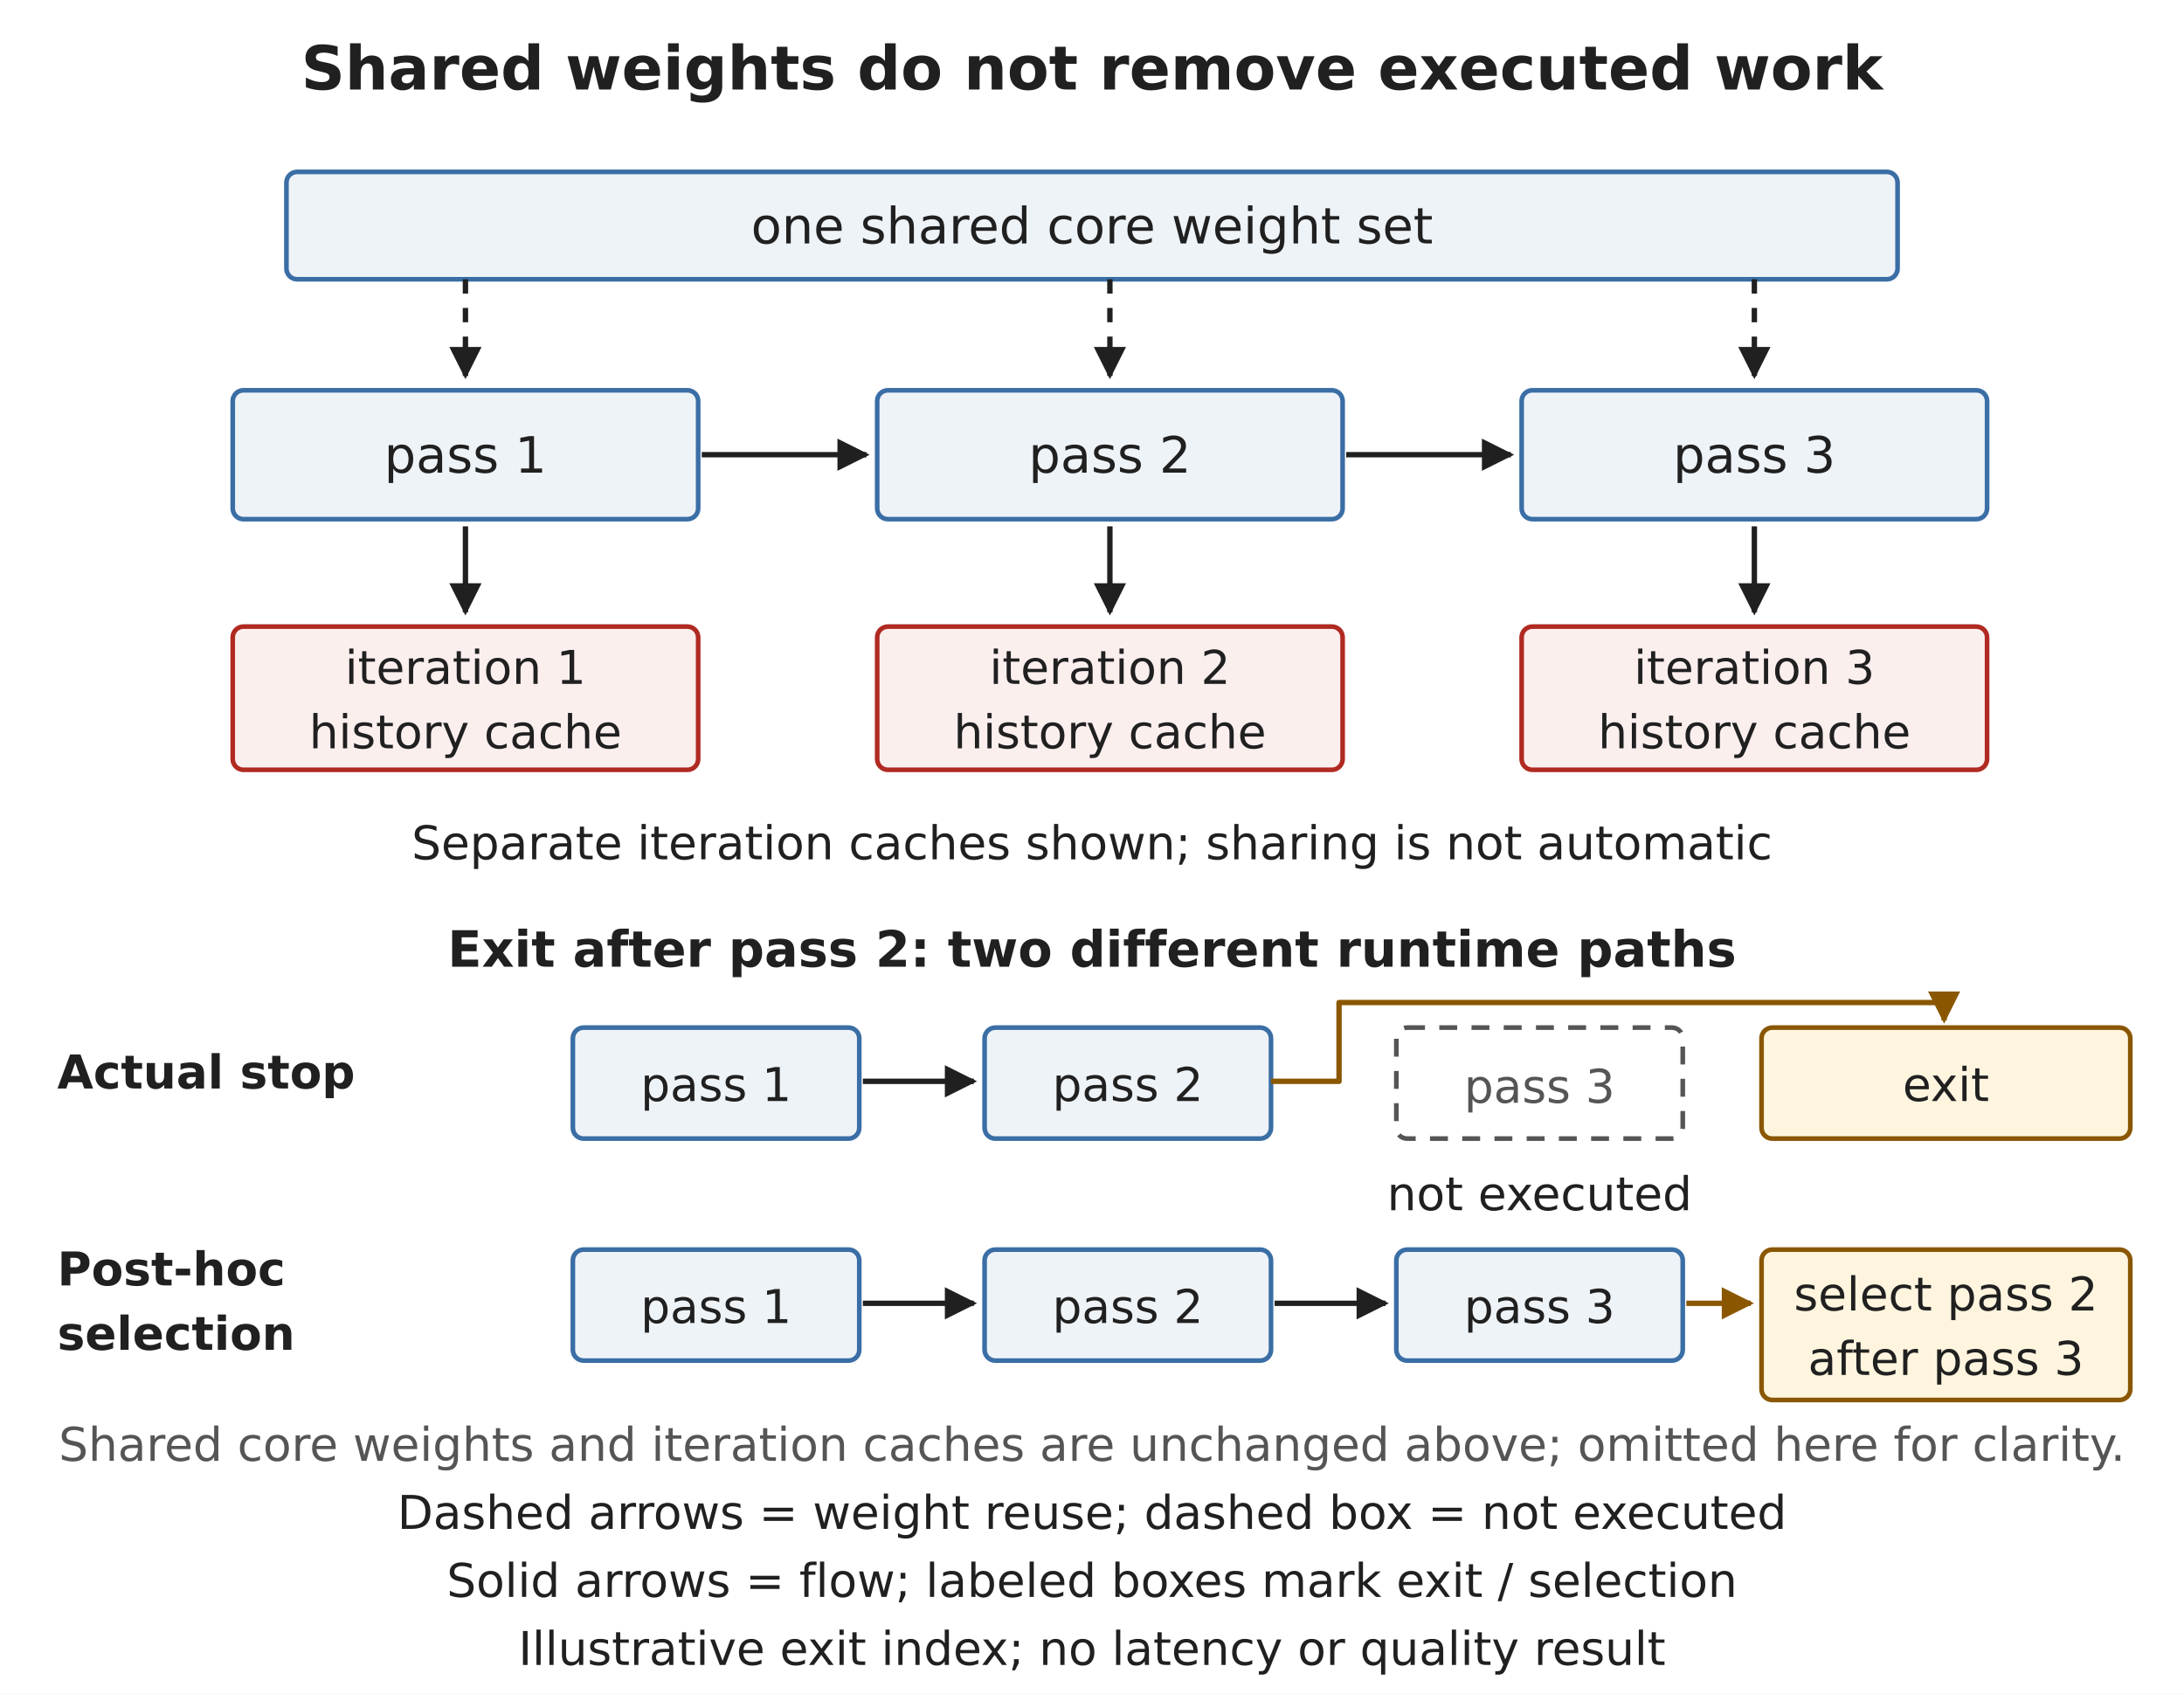
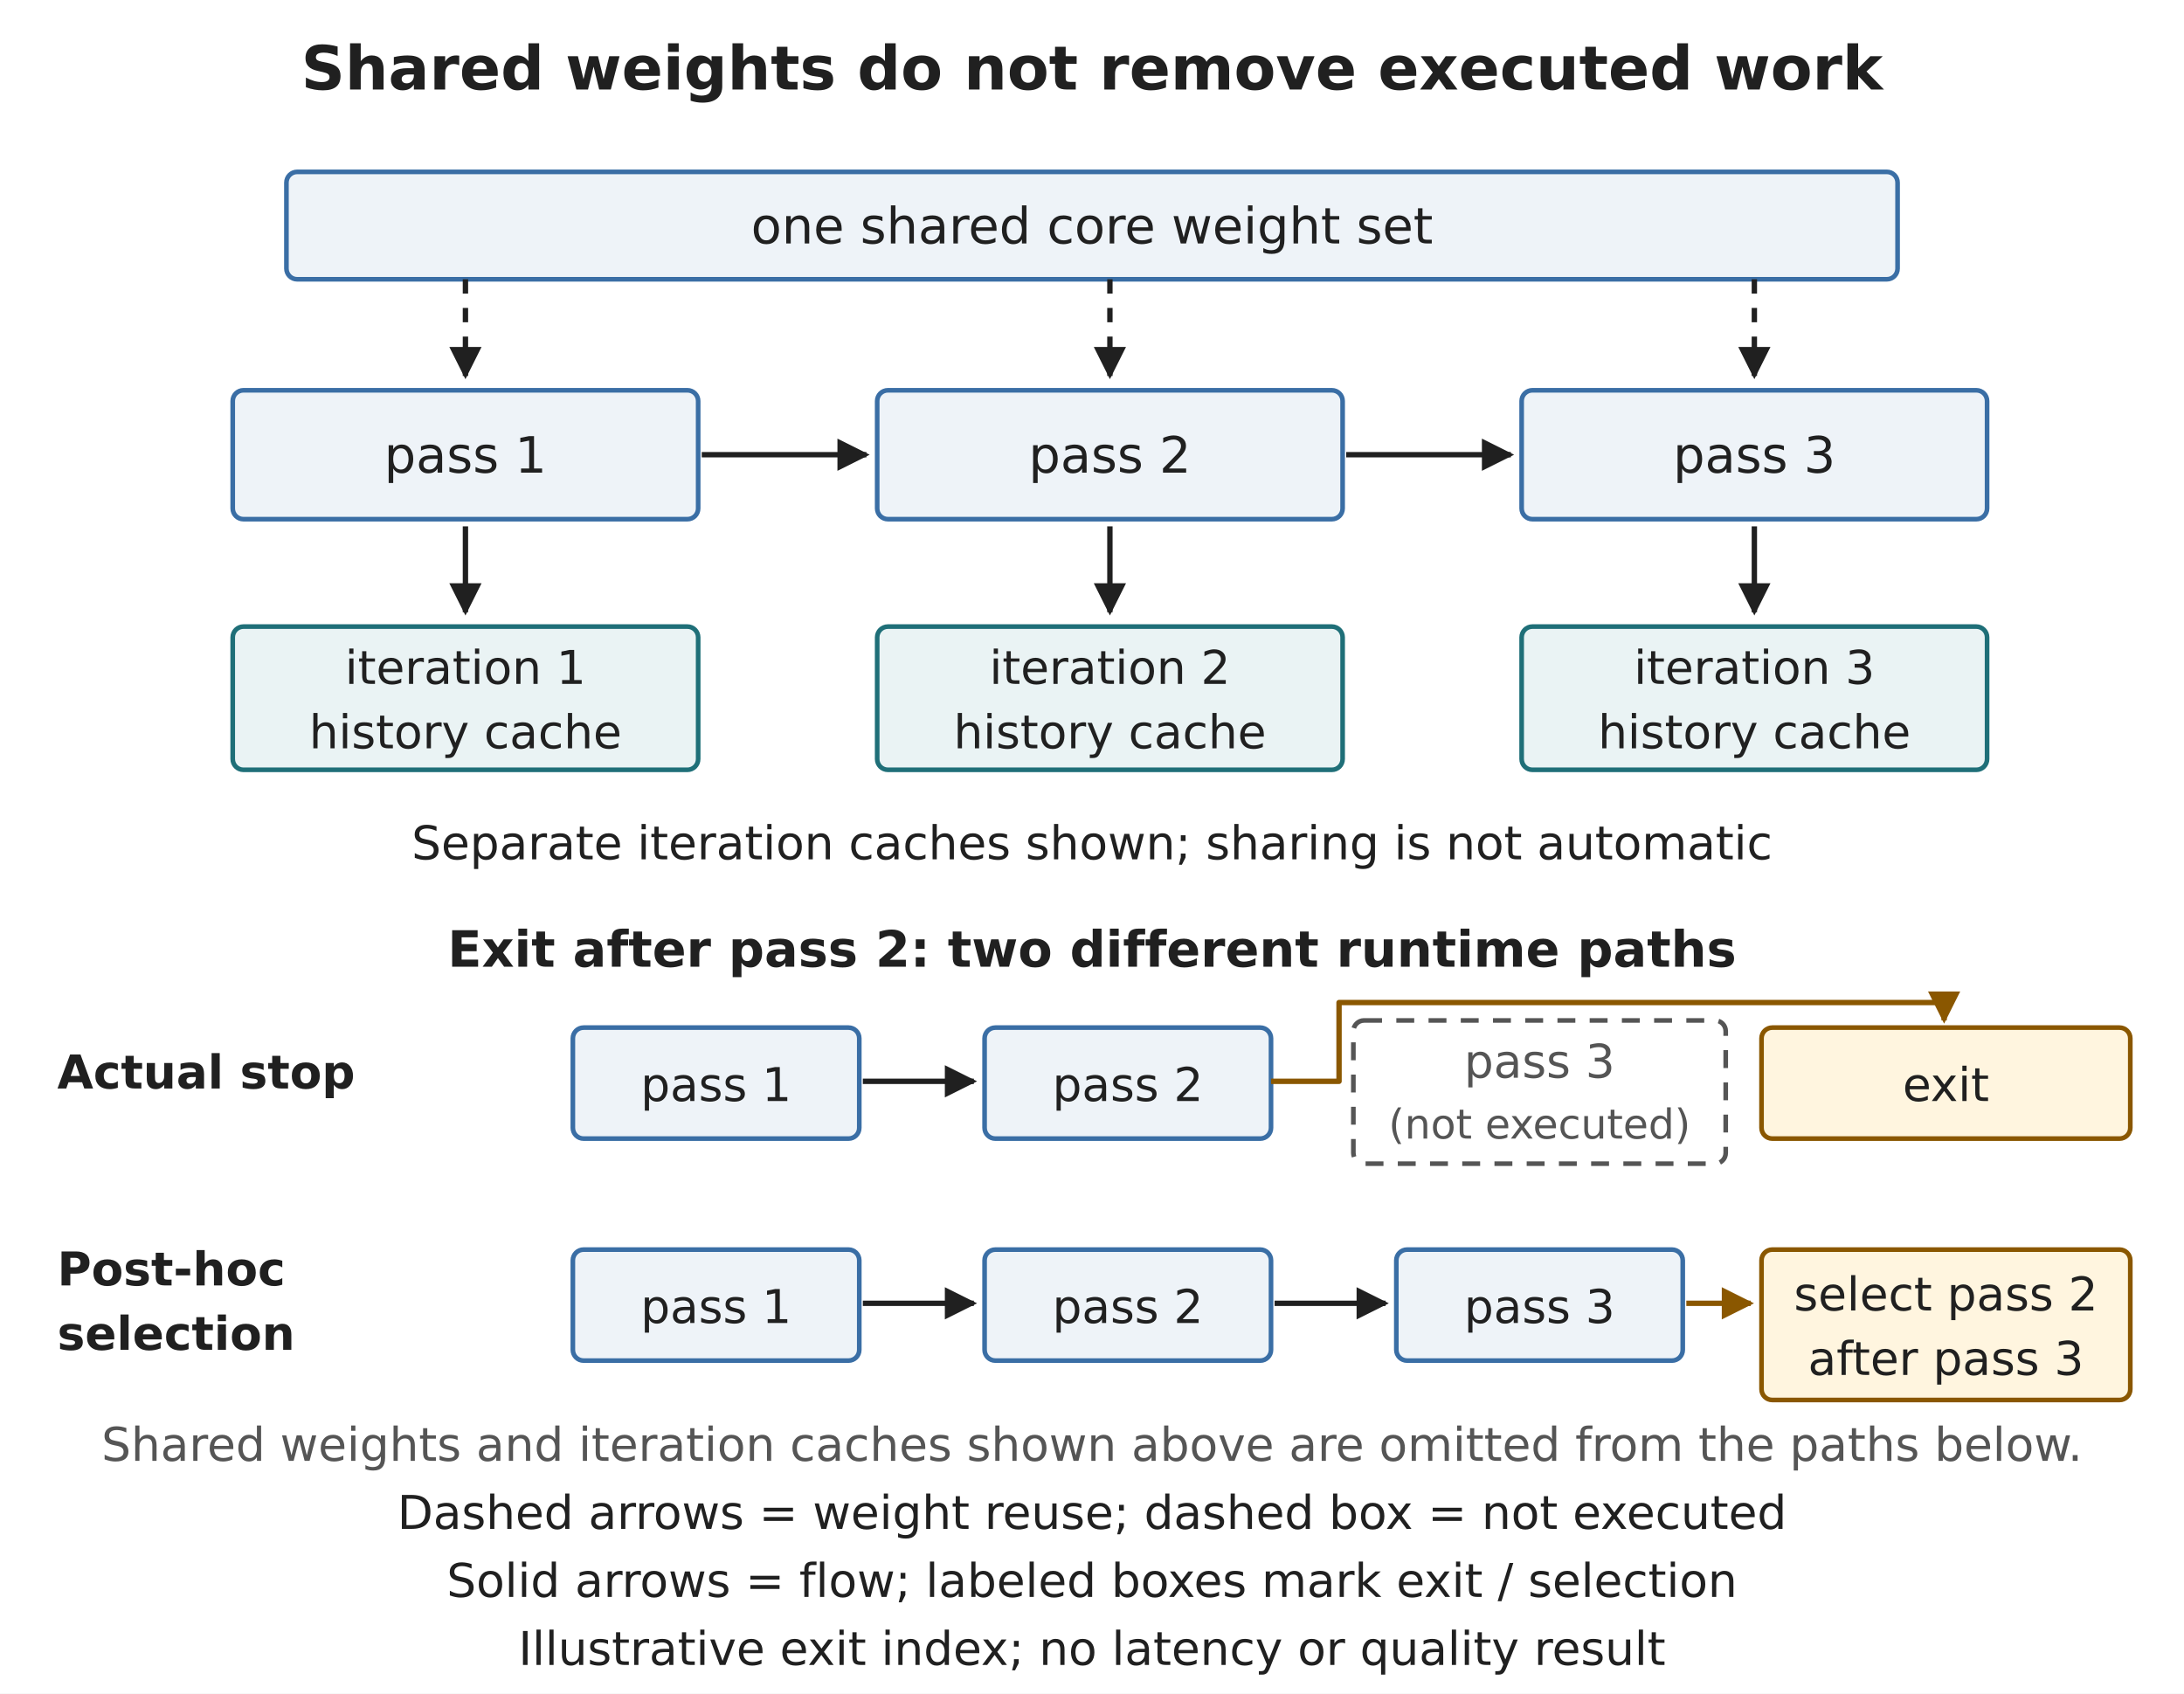
<svg xmlns="http://www.w3.org/2000/svg" width="6.1in" height="4.73in" viewBox="0 0 610 473" role="img" aria-labelledby="title desc">
  <defs>
    <marker id="arrow" viewBox="0 0 10 10" refX="9" refY="5" markerWidth="6" markerHeight="6" orient="auto-start-reverse">
      <path d="M 0 0 L 10 5 L 0 10 z" fill="context-stroke" />
    </marker>
  </defs>
  <rect width="610" height="473" fill="white" />
  <g font-family="DejaVu Sans">
    <text x="305" y="25" font-size="17" font-weight="bold" text-anchor="middle" fill="#202020">Shared weights do not remove executed work</text>
    <rect x="80" y="48" width="450" height="30" rx="3" fill="#eef3f8" stroke="#3a6ea5" stroke-width="1.3" />
    <text x="305.0" y="68.0" font-size="14" font-weight="normal" text-anchor="middle" fill="#202020">one shared core weight set</text>
    <polyline points="130,78 130,105" fill="none" stroke="#202020" stroke-width="1.5" stroke-linejoin="round" marker-end="url(#arrow)" stroke-dasharray="4 4" />
    <rect x="65" y="109" width="130" height="36" rx="3" fill="#eef3f8" stroke="#3a6ea5" stroke-width="1.3" />
    <text x="130.0" y="132.0" font-size="14" font-weight="normal" text-anchor="middle" fill="#202020">pass 1</text>
    <polyline points="196,127 242,127" fill="none" stroke="#202020" stroke-width="1.5" stroke-linejoin="round" marker-end="url(#arrow)" />
    <polyline points="130,147 130,171" fill="none" stroke="#202020" stroke-width="1.5" stroke-linejoin="round" marker-end="url(#arrow)" />
-     <rect x="65" y="175" width="130" height="40" rx="3" fill="#fbefee" stroke="#b02a22" stroke-width="1.3" />
+     <rect x="65" y="175" width="130" height="40" rx="3" fill="#eaf3f4" stroke="#1f6f78" stroke-width="1.3" />
    <text x="130.0" y="191.0" font-size="13" font-weight="normal" text-anchor="middle" fill="#202020">iteration 1</text>
    <text x="130.0" y="209.0" font-size="13" font-weight="normal" text-anchor="middle" fill="#202020">history cache</text>
    <polyline points="310,78 310,105" fill="none" stroke="#202020" stroke-width="1.5" stroke-linejoin="round" marker-end="url(#arrow)" stroke-dasharray="4 4" />
    <rect x="245" y="109" width="130" height="36" rx="3" fill="#eef3f8" stroke="#3a6ea5" stroke-width="1.3" />
    <text x="310.0" y="132.0" font-size="14" font-weight="normal" text-anchor="middle" fill="#202020">pass 2</text>
    <polyline points="376,127 422,127" fill="none" stroke="#202020" stroke-width="1.5" stroke-linejoin="round" marker-end="url(#arrow)" />
    <polyline points="310,147 310,171" fill="none" stroke="#202020" stroke-width="1.5" stroke-linejoin="round" marker-end="url(#arrow)" />
-     <rect x="245" y="175" width="130" height="40" rx="3" fill="#fbefee" stroke="#b02a22" stroke-width="1.3" />
+     <rect x="245" y="175" width="130" height="40" rx="3" fill="#eaf3f4" stroke="#1f6f78" stroke-width="1.3" />
    <text x="310.0" y="191.0" font-size="13" font-weight="normal" text-anchor="middle" fill="#202020">iteration 2</text>
    <text x="310.0" y="209.0" font-size="13" font-weight="normal" text-anchor="middle" fill="#202020">history cache</text>
    <polyline points="490,78 490,105" fill="none" stroke="#202020" stroke-width="1.5" stroke-linejoin="round" marker-end="url(#arrow)" stroke-dasharray="4 4" />
    <rect x="425" y="109" width="130" height="36" rx="3" fill="#eef3f8" stroke="#3a6ea5" stroke-width="1.3" />
    <text x="490.0" y="132.0" font-size="14" font-weight="normal" text-anchor="middle" fill="#202020">pass 3</text>
    <polyline points="490,147 490,171" fill="none" stroke="#202020" stroke-width="1.5" stroke-linejoin="round" marker-end="url(#arrow)" />
-     <rect x="425" y="175" width="130" height="40" rx="3" fill="#fbefee" stroke="#b02a22" stroke-width="1.3" />
+     <rect x="425" y="175" width="130" height="40" rx="3" fill="#eaf3f4" stroke="#1f6f78" stroke-width="1.3" />
    <text x="490.0" y="191.0" font-size="13" font-weight="normal" text-anchor="middle" fill="#202020">iteration 3</text>
    <text x="490.0" y="209.0" font-size="13" font-weight="normal" text-anchor="middle" fill="#202020">history cache</text>
    <text x="305" y="240" font-size="13" font-weight="normal" text-anchor="middle" fill="#202020">Separate iteration caches shown; sharing is not automatic</text>
    <text x="305" y="270" font-size="14" font-weight="bold" text-anchor="middle" fill="#202020">Exit after pass 2: two different runtime paths</text>
    <text x="16" y="304" font-size="13" font-weight="bold" text-anchor="start" fill="#202020">Actual stop</text>
    <text x="16" y="359" font-size="13" font-weight="bold" text-anchor="start" fill="#202020">Post-hoc</text>
    <text x="16" y="377" font-size="13" font-weight="bold" text-anchor="start" fill="#202020">selection</text>
    <rect x="160" y="287" width="80" height="31" rx="3" fill="#eef3f8" stroke="#3a6ea5" stroke-width="1.3" />
    <text x="200.0" y="307.5" font-size="13" font-weight="normal" text-anchor="middle" fill="#202020">pass 1</text>
    <rect x="275" y="287" width="80" height="31" rx="3" fill="#eef3f8" stroke="#3a6ea5" stroke-width="1.3" />
    <text x="315.0" y="307.5" font-size="13" font-weight="normal" text-anchor="middle" fill="#202020">pass 2</text>
-     <rect x="390" y="287" width="80" height="31" rx="3" fill="white" stroke="#555555" stroke-width="1.3" stroke-dasharray="5 4" />
-     <text x="430" y="308" font-size="13" font-weight="normal" text-anchor="middle" fill="#555555">pass 3</text>
+     <rect x="378" y="285" width="104" height="40" rx="3" fill="white" stroke="#555555" stroke-width="1.3" stroke-dasharray="5 4" />
+     <text x="430" y="301" font-size="13" font-weight="normal" text-anchor="middle" fill="#555555">pass 3</text>
+     <text x="430" y="318" font-size="11.5" font-weight="normal" text-anchor="middle" fill="#555555">(not executed)</text>
    <polyline points="241,302 272,302" fill="none" stroke="#202020" stroke-width="1.5" stroke-linejoin="round" marker-end="url(#arrow)" />
    <rect x="160" y="349" width="80" height="31" rx="3" fill="#eef3f8" stroke="#3a6ea5" stroke-width="1.3" />
    <text x="200.0" y="369.5" font-size="13" font-weight="normal" text-anchor="middle" fill="#202020">pass 1</text>
    <rect x="275" y="349" width="80" height="31" rx="3" fill="#eef3f8" stroke="#3a6ea5" stroke-width="1.3" />
    <text x="315.0" y="369.5" font-size="13" font-weight="normal" text-anchor="middle" fill="#202020">pass 2</text>
    <rect x="390" y="349" width="80" height="31" rx="3" fill="#eef3f8" stroke="#3a6ea5" stroke-width="1.3" />
    <text x="430.0" y="369.5" font-size="13" font-weight="normal" text-anchor="middle" fill="#202020">pass 3</text>
    <polyline points="241,364 272,364" fill="none" stroke="#202020" stroke-width="1.5" stroke-linejoin="round" marker-end="url(#arrow)" />
    <polyline points="356,364 387,364" fill="none" stroke="#202020" stroke-width="1.5" stroke-linejoin="round" marker-end="url(#arrow)" />
-     <text x="430" y="338" font-size="13" font-weight="normal" text-anchor="middle" fill="#202020">not executed</text>
    <rect x="492" y="287" width="103" height="31" rx="3" fill="#fff5df" stroke="#8a5700" stroke-width="1.3" />
    <text x="543.5" y="307.5" font-size="13" font-weight="normal" text-anchor="middle" fill="#202020">exit</text>
    <polyline points="355,302 374,302 374,280 543,280 543,285" fill="none" stroke="#8a5700" stroke-width="1.5" stroke-linejoin="round" marker-end="url(#arrow)" />
    <rect x="492" y="349" width="103" height="42" rx="3" fill="#fff5df" stroke="#8a5700" stroke-width="1.3" />
    <text x="543.5" y="366.0" font-size="13" font-weight="normal" text-anchor="middle" fill="#202020">select pass 2</text>
    <text x="543.5" y="384.0" font-size="13" font-weight="normal" text-anchor="middle" fill="#202020">after pass 3</text>
    <polyline points="471,364 489,364" fill="none" stroke="#8a5700" stroke-width="1.5" stroke-linejoin="round" marker-end="url(#arrow)" />
-     <text x="305" y="408" font-size="13" font-weight="normal" text-anchor="middle" fill="#555555">Shared core weights and iteration caches are unchanged above; omitted here for clarity.</text>
+     <text x="305" y="408" font-size="13" font-weight="normal" text-anchor="middle" fill="#555555">Shared weights and iteration caches shown above are omitted from the paths below.</text>
    <text x="305" y="427" font-size="13" font-weight="normal" text-anchor="middle" fill="#202020">Dashed arrows = weight reuse; dashed box = not executed</text>
    <text x="305" y="446" font-size="13" font-weight="normal" text-anchor="middle" fill="#202020">Solid arrows = flow; labeled boxes mark exit / selection</text>
    <text x="305" y="465" font-size="13" font-weight="normal" text-anchor="middle" fill="#202020">Illustrative exit index; no latency or quality result</text>
  </g>
</svg>
